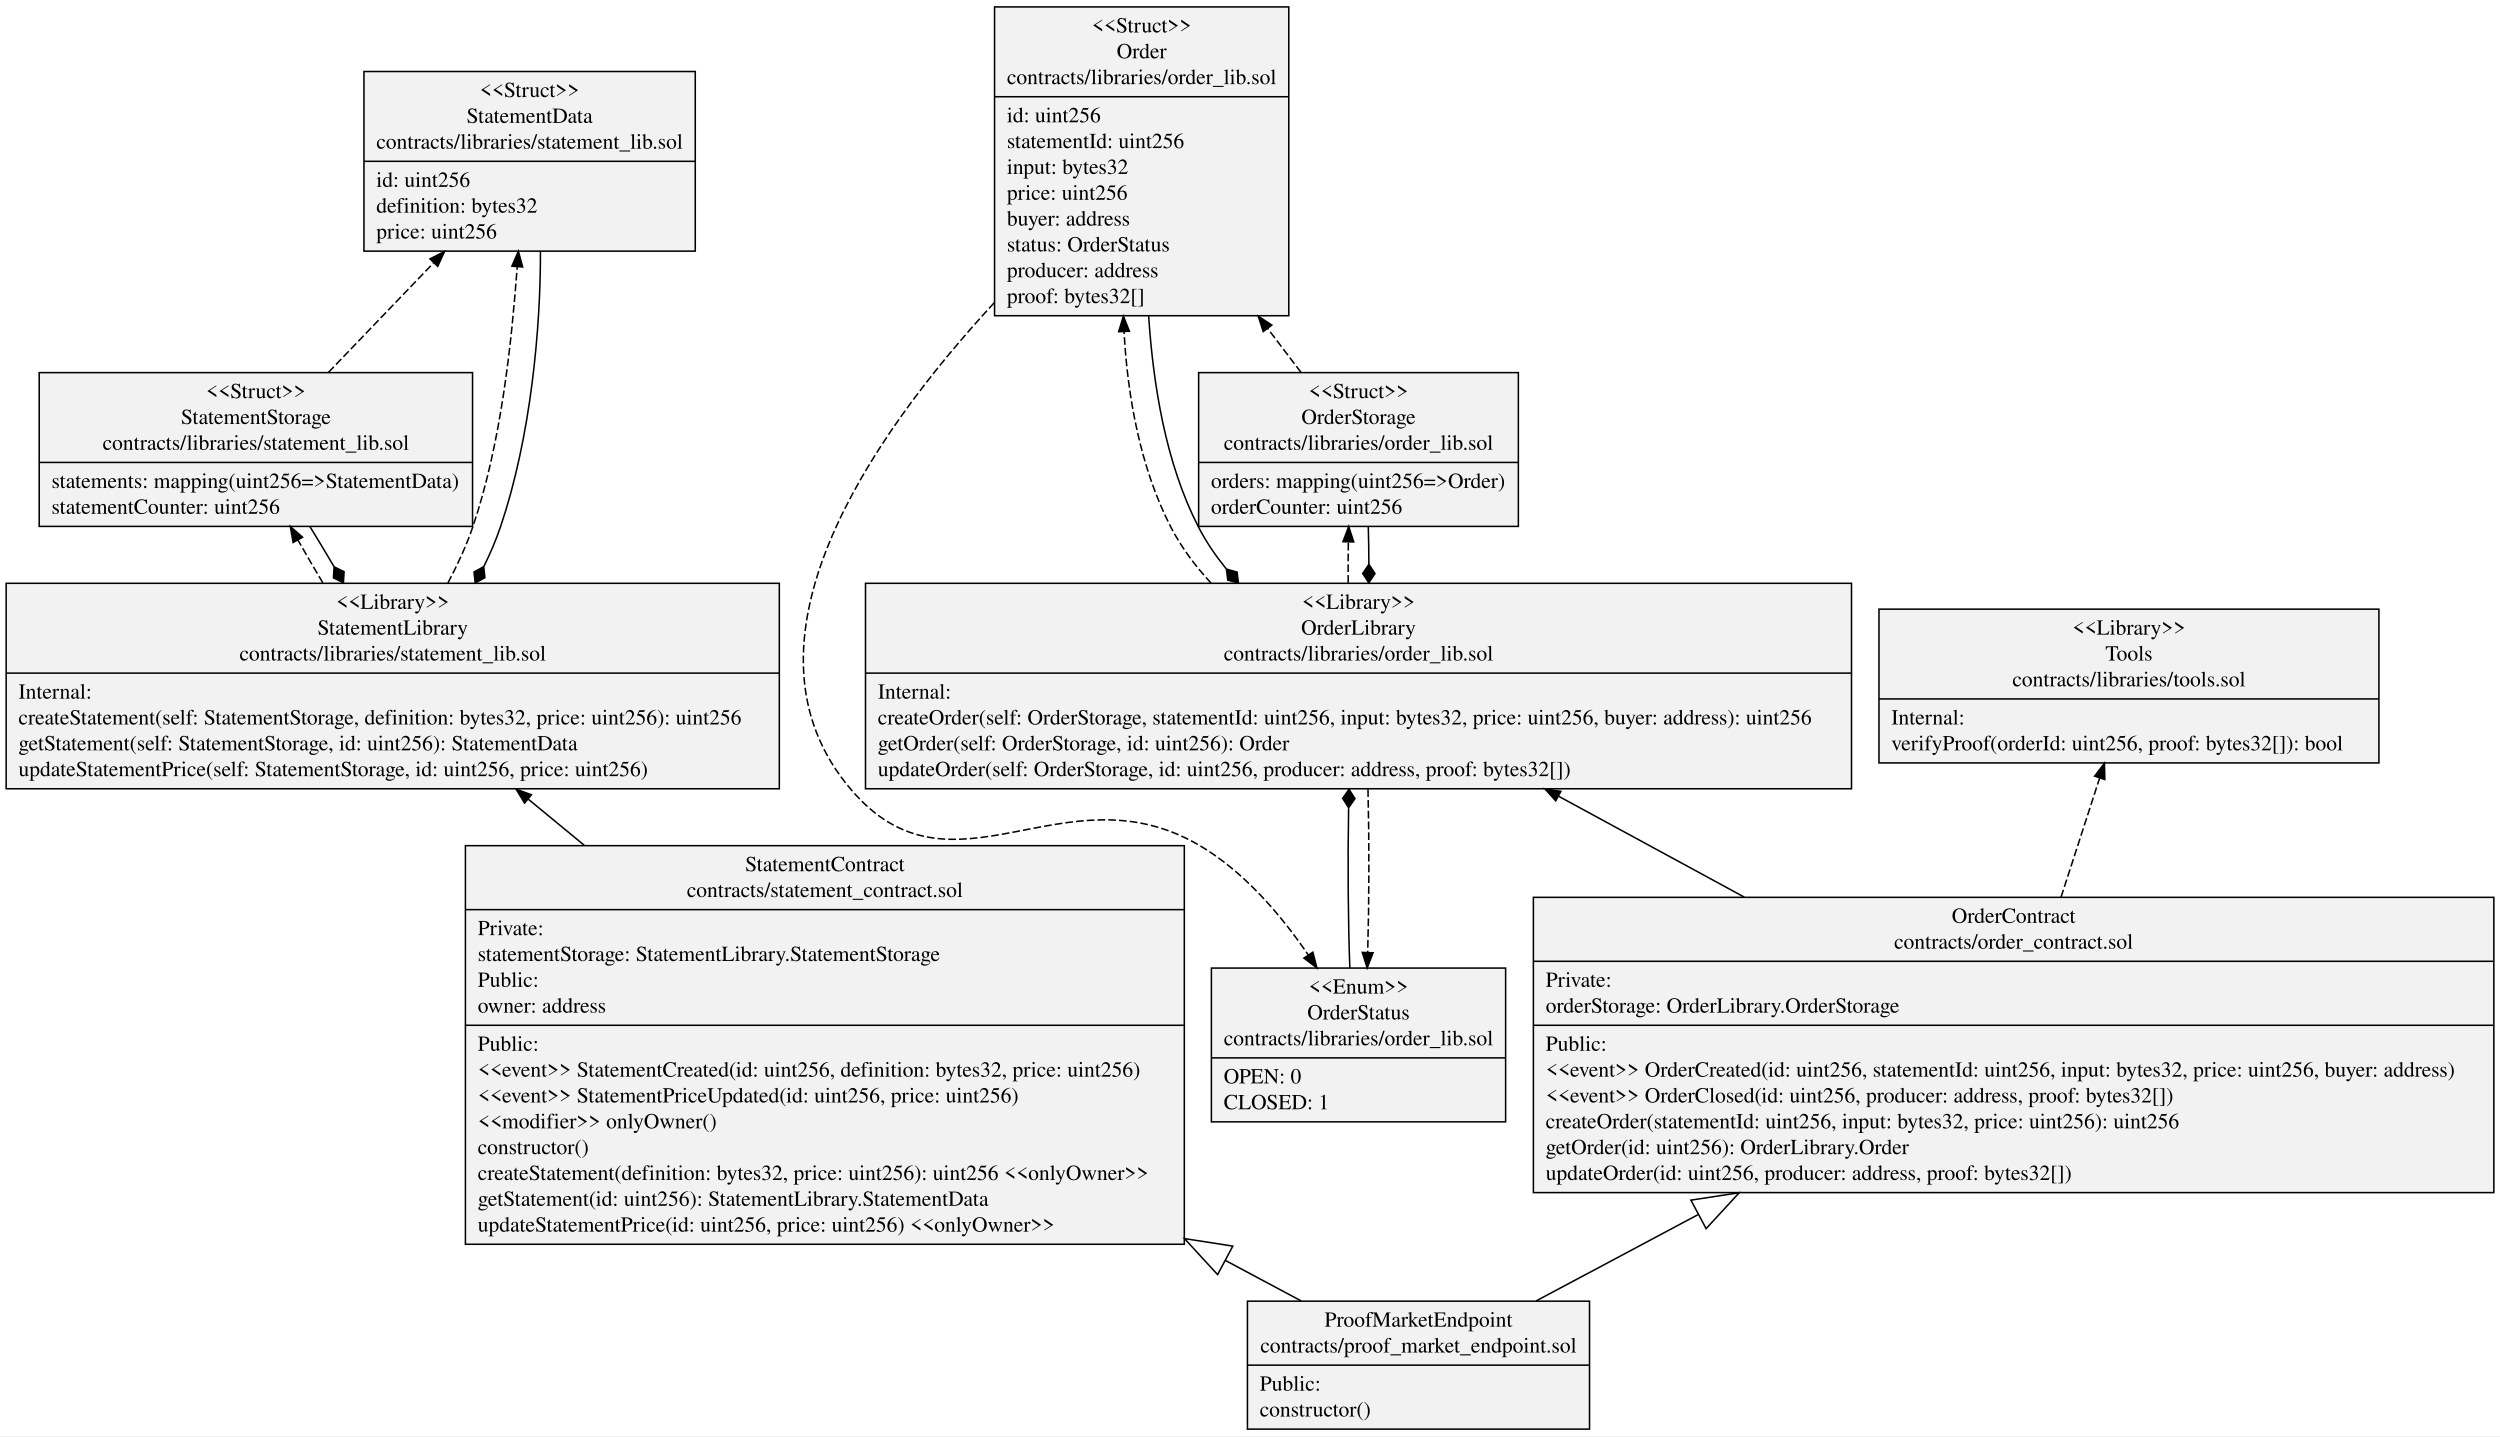
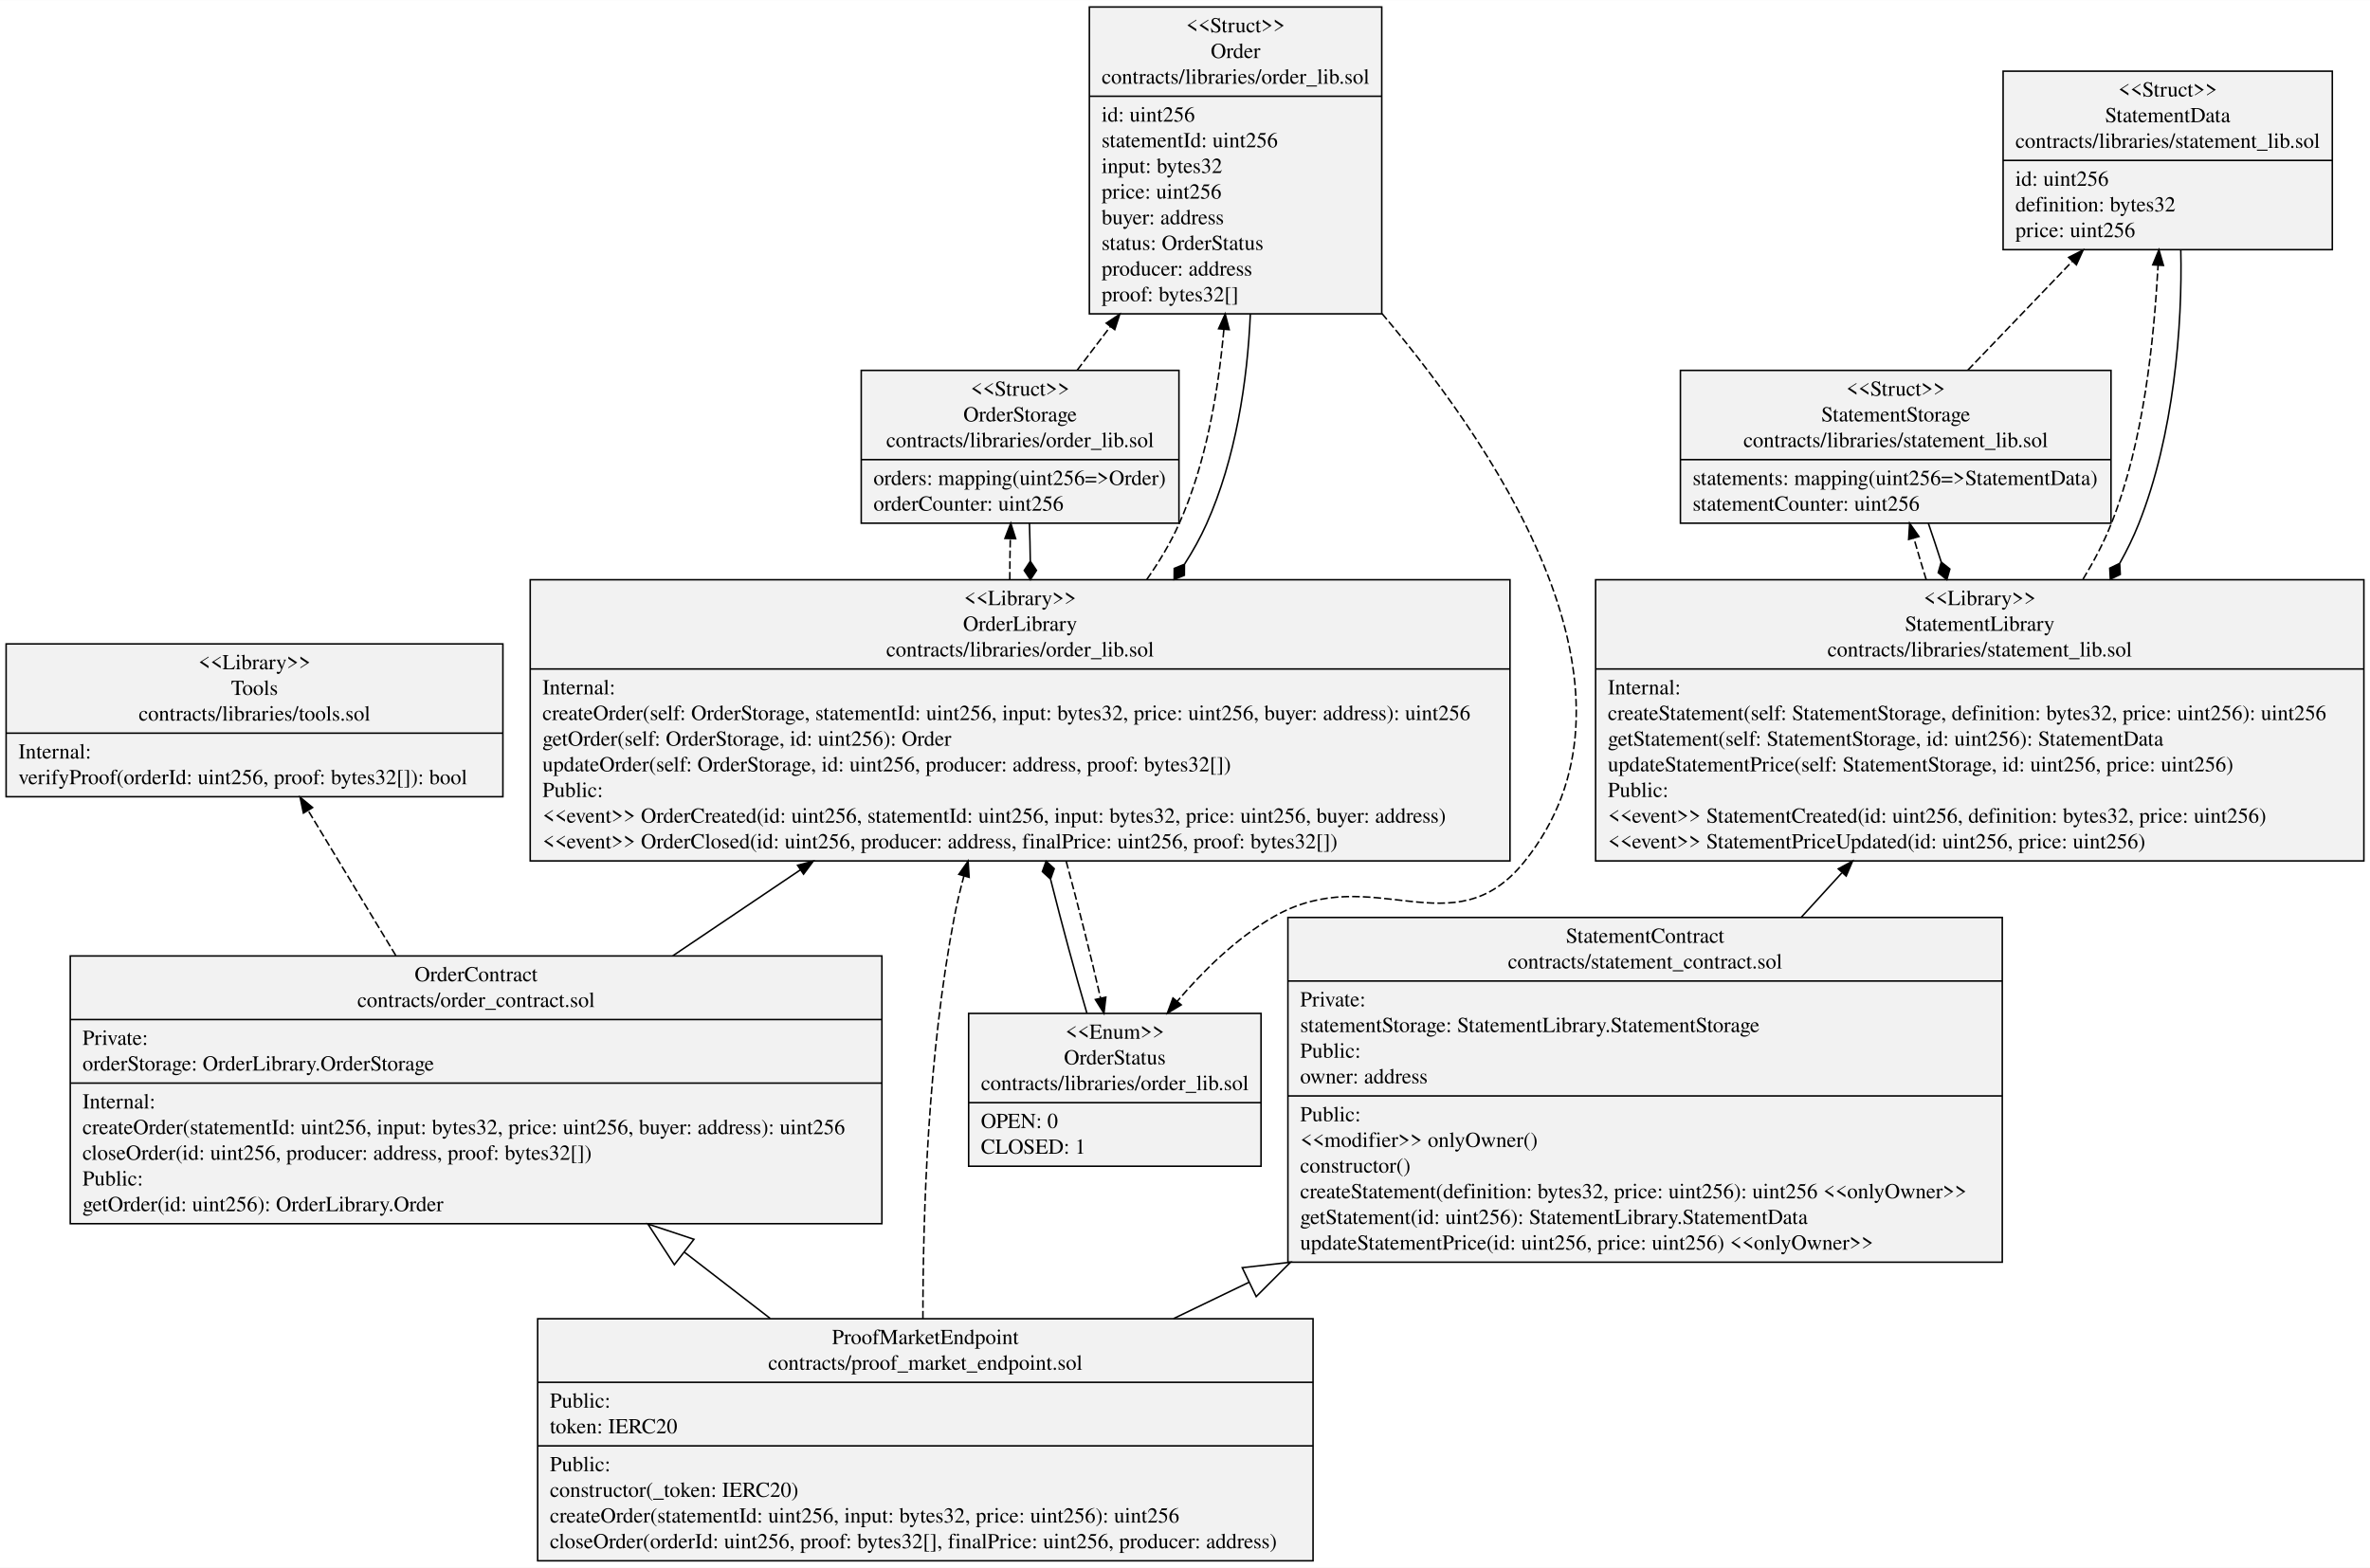
- <svg xmlns="http://www.w3.org/2000/svg" width="1626pt" height="934pt" viewBox="0.00 0.00 1625.66 933.80">
-   <g id="graph0" class="graph" transform="scale(1 1) rotate(0) translate(4 929.8)">
-     <polygon fill="white" stroke="transparent" points="-4,4 -4,-929.8 1621.66,-929.8 1621.66,4 -4,4" />
+ <svg xmlns="http://www.w3.org/2000/svg" width="1551pt" height="1026pt" viewBox="0.00 0.00 1550.93 1025.80">
+   <g id="graph0" class="graph" transform="scale(1 1) rotate(0) translate(4 1021.8)">
+     <polygon fill="white" stroke="transparent" points="-4,4 -4,-1021.8 1546.93,-1021.8 1546.93,4 -4,4" />
    <g id="node1" class="node">
-       <polygon fill="#f2f2f2" stroke="black" points="783.72,-200.3 783.72,-300.3 975.05,-300.3 975.05,-200.3 783.72,-200.3" />
-       <text text-anchor="middle" x="879.38" y="-283.7" font-family="Times,serif" font-size="14.00">&lt;&lt;Enum&gt;&gt;</text>
-       <text text-anchor="middle" x="879.38" y="-266.9" font-family="Times,serif" font-size="14.00">OrderStatus</text>
-       <text text-anchor="middle" x="879.38" y="-250.1" font-family="Times,serif" font-size="14.00">contracts/libraries/order_lib.sol</text>
-       <polyline fill="none" stroke="black" points="783.72,-241.9 975.05,-241.9 " />
-       <text text-anchor="start" x="791.72" y="-225.3" font-family="Times,serif" font-size="14.00">OPEN: 0</text>
-       <text text-anchor="start" x="791.72" y="-208.5" font-family="Times,serif" font-size="14.00">CLOSED: 1</text>
+       <polygon fill="#f2f2f2" stroke="black" points="629.88,-258.7 629.88,-358.7 821.22,-358.7 821.22,-258.7 629.88,-258.7" />
+       <text text-anchor="middle" x="725.55" y="-342.1" font-family="Times,serif" font-size="14.00">&lt;&lt;Enum&gt;&gt;</text>
+       <text text-anchor="middle" x="725.55" y="-325.3" font-family="Times,serif" font-size="14.00">OrderStatus</text>
+       <text text-anchor="middle" x="725.55" y="-308.5" font-family="Times,serif" font-size="14.00">contracts/libraries/order_lib.sol</text>
+       <polyline fill="none" stroke="black" points="629.88,-300.3 821.22,-300.3 " />
+       <text text-anchor="start" x="637.88" y="-283.7" font-family="Times,serif" font-size="14.00">OPEN: 0</text>
+       <text text-anchor="start" x="637.88" y="-266.9" font-family="Times,serif" font-size="14.00">CLOSED: 1</text>
    </g>
    <g id="node4" class="node">
-       <polygon fill="#f2f2f2" stroke="black" points="558.8,-416.9 558.8,-550.5 1199.97,-550.5 1199.97,-416.9 558.8,-416.9" />
-       <text text-anchor="middle" x="879.38" y="-533.9" font-family="Times,serif" font-size="14.00">&lt;&lt;Library&gt;&gt;</text>
-       <text text-anchor="middle" x="879.38" y="-517.1" font-family="Times,serif" font-size="14.00">OrderLibrary</text>
-       <text text-anchor="middle" x="879.38" y="-500.3" font-family="Times,serif" font-size="14.00">contracts/libraries/order_lib.sol</text>
-       <polyline fill="none" stroke="black" points="558.8,-492.1 1199.97,-492.1 " />
-       <text text-anchor="start" x="566.8" y="-475.5" font-family="Times,serif" font-size="14.00">Internal:</text>
-       <text text-anchor="start" x="566.8" y="-458.7" font-family="Times,serif" font-size="14.00">    createOrder(self: OrderStorage, statementId: uint256, input: bytes32, price: uint256, buyer: address): uint256</text>
-       <text text-anchor="start" x="566.8" y="-441.9" font-family="Times,serif" font-size="14.00">    getOrder(self: OrderStorage, id: uint256): Order</text>
-       <text text-anchor="start" x="566.8" y="-425.1" font-family="Times,serif" font-size="14.00">    updateOrder(self: OrderStorage, id: uint256, producer: address, proof: bytes32[])</text>
+       <polygon fill="#f2f2f2" stroke="black" points="342.97,-458.5 342.97,-642.5 984.13,-642.5 984.13,-458.5 342.97,-458.5" />
+       <text text-anchor="middle" x="663.55" y="-625.9" font-family="Times,serif" font-size="14.00">&lt;&lt;Library&gt;&gt;</text>
+       <text text-anchor="middle" x="663.55" y="-609.1" font-family="Times,serif" font-size="14.00">OrderLibrary</text>
+       <text text-anchor="middle" x="663.55" y="-592.3" font-family="Times,serif" font-size="14.00">contracts/libraries/order_lib.sol</text>
+       <polyline fill="none" stroke="black" points="342.97,-584.1 984.13,-584.1 " />
+       <text text-anchor="start" x="350.97" y="-567.5" font-family="Times,serif" font-size="14.00">Internal:</text>
+       <text text-anchor="start" x="350.97" y="-550.7" font-family="Times,serif" font-size="14.00">    createOrder(self: OrderStorage, statementId: uint256, input: bytes32, price: uint256, buyer: address): uint256</text>
+       <text text-anchor="start" x="350.97" y="-533.9" font-family="Times,serif" font-size="14.00">    getOrder(self: OrderStorage, id: uint256): Order</text>
+       <text text-anchor="start" x="350.97" y="-517.1" font-family="Times,serif" font-size="14.00">    updateOrder(self: OrderStorage, id: uint256, producer: address, proof: bytes32[])</text>
+       <text text-anchor="start" x="350.97" y="-500.3" font-family="Times,serif" font-size="14.00">Public:</text>
+       <text text-anchor="start" x="350.97" y="-483.5" font-family="Times,serif" font-size="14.00">    &lt;&lt;event&gt;&gt; OrderCreated(id: uint256, statementId: uint256, input: bytes32, price: uint256, buyer: address)</text>
+       <text text-anchor="start" x="350.97" y="-466.7" font-family="Times,serif" font-size="14.00">    &lt;&lt;event&gt;&gt; OrderClosed(id: uint256, producer: address, finalPrice: uint256, proof: bytes32[])</text>
    </g>
    <g id="edge3" class="edge">
-       <path fill="none" stroke="black" d="M873.75,-300.37C872.61,-330.5 872.34,-369.78 872.95,-404.16" />
-       <polygon fill="black" stroke="black" points="872.96,-404.58 877.09,-410.49 873.22,-416.57 869.09,-410.66 872.96,-404.58" />
+       <path fill="none" stroke="black" d="M707.28,-358.81C699.79,-384.09 691.18,-415.91 683.55,-446.28" />
+       <polygon fill="black" stroke="black" points="683.46,-446.63 685.89,-453.42 680.56,-458.28 678.13,-451.49 683.46,-446.63" />
    </g>
    <g id="node2" class="node">
-       <polygon fill="#f2f2f2" stroke="black" points="642.72,-724.5 642.72,-925.3 834.05,-925.3 834.05,-724.5 642.72,-724.5" />
-       <text text-anchor="middle" x="738.38" y="-908.7" font-family="Times,serif" font-size="14.00">&lt;&lt;Struct&gt;&gt;</text>
-       <text text-anchor="middle" x="738.38" y="-891.9" font-family="Times,serif" font-size="14.00">Order</text>
-       <text text-anchor="middle" x="738.38" y="-875.1" font-family="Times,serif" font-size="14.00">contracts/libraries/order_lib.sol</text>
-       <polyline fill="none" stroke="black" points="642.72,-866.9 834.05,-866.9 " />
-       <text text-anchor="start" x="650.72" y="-850.3" font-family="Times,serif" font-size="14.00">id: uint256</text>
-       <text text-anchor="start" x="650.72" y="-833.5" font-family="Times,serif" font-size="14.00">statementId: uint256</text>
-       <text text-anchor="start" x="650.72" y="-816.7" font-family="Times,serif" font-size="14.00">input: bytes32</text>
-       <text text-anchor="start" x="650.72" y="-799.9" font-family="Times,serif" font-size="14.00">price: uint256</text>
-       <text text-anchor="start" x="650.72" y="-783.1" font-family="Times,serif" font-size="14.00">buyer: address</text>
-       <text text-anchor="start" x="650.72" y="-766.3" font-family="Times,serif" font-size="14.00">status: OrderStatus</text>
-       <text text-anchor="start" x="650.72" y="-749.5" font-family="Times,serif" font-size="14.00">producer: address</text>
-       <text text-anchor="start" x="650.72" y="-732.7" font-family="Times,serif" font-size="14.00">proof: bytes32[]</text>
+       <polygon fill="#f2f2f2" stroke="black" points="708.88,-816.5 708.88,-1017.3 900.22,-1017.3 900.22,-816.5 708.88,-816.5" />
+       <text text-anchor="middle" x="804.55" y="-1000.7" font-family="Times,serif" font-size="14.00">&lt;&lt;Struct&gt;&gt;</text>
+       <text text-anchor="middle" x="804.55" y="-983.9" font-family="Times,serif" font-size="14.00">Order</text>
+       <text text-anchor="middle" x="804.55" y="-967.1" font-family="Times,serif" font-size="14.00">contracts/libraries/order_lib.sol</text>
+       <polyline fill="none" stroke="black" points="708.88,-958.9 900.22,-958.9 " />
+       <text text-anchor="start" x="716.88" y="-942.3" font-family="Times,serif" font-size="14.00">id: uint256</text>
+       <text text-anchor="start" x="716.88" y="-925.5" font-family="Times,serif" font-size="14.00">statementId: uint256</text>
+       <text text-anchor="start" x="716.88" y="-908.7" font-family="Times,serif" font-size="14.00">input: bytes32</text>
+       <text text-anchor="start" x="716.88" y="-891.9" font-family="Times,serif" font-size="14.00">price: uint256</text>
+       <text text-anchor="start" x="716.88" y="-875.1" font-family="Times,serif" font-size="14.00">buyer: address</text>
+       <text text-anchor="start" x="716.88" y="-858.3" font-family="Times,serif" font-size="14.00">status: OrderStatus</text>
+       <text text-anchor="start" x="716.88" y="-841.5" font-family="Times,serif" font-size="14.00">producer: address</text>
+       <text text-anchor="start" x="716.88" y="-824.7" font-family="Times,serif" font-size="14.00">proof: bytes32[]</text>
    </g>
    <g id="edge1" class="edge">
-       <path fill="none" stroke="black" stroke-dasharray="5,2" d="M642.49,-732.93C561.01,-644.65 469.02,-510.58 549.38,-416.4 615.4,-339.03 687.39,-431.41 775.38,-380.4 804.71,-363.4 829.06,-334.73 846.81,-308.71" />
-       <polygon fill="black" stroke="black" points="849.72,-310.65 852.34,-300.38 843.89,-306.78 849.72,-310.65" />
+       <path fill="none" stroke="black" stroke-dasharray="5,2" d="M900.34,-816.72C984.1,-717.76 1079.93,-565.39 993.55,-458 946.78,-399.85 894.31,-459.07 829.55,-422 805.42,-408.19 783.64,-386.9 766.32,-366.57" />
+       <polygon fill="black" stroke="black" points="768.99,-364.3 759.91,-358.84 763.6,-368.77 768.99,-364.3" />
    </g>
    <g id="edge4" class="edge">
-       <path fill="none" stroke="black" d="M742.93,-724.24C745.88,-680.07 753.83,-628.77 775.38,-587 780.28,-577.52 786.43,-568.48 793.3,-559.99" />
-       <polygon fill="black" stroke="black" points="793.5,-559.75 794.37,-552.59 801.32,-550.64 800.45,-557.8 793.5,-559.75" />
+       <path fill="none" stroke="black" d="M814.23,-816.41C812.36,-772.64 804.65,-721.61 785.55,-679 781.55,-670.08 776.7,-661.33 771.26,-652.87" />
+       <polygon fill="black" stroke="black" points="771.1,-652.62 764.42,-649.9 764.36,-642.69 771.04,-645.41 771.1,-652.62" />
    </g>
    <g id="node3" class="node">
-       <polygon fill="#f2f2f2" stroke="black" points="775.43,-587.5 775.43,-687.5 983.34,-687.5 983.34,-587.5 775.43,-587.5" />
-       <text text-anchor="middle" x="879.38" y="-670.9" font-family="Times,serif" font-size="14.00">&lt;&lt;Struct&gt;&gt;</text>
-       <text text-anchor="middle" x="879.38" y="-654.1" font-family="Times,serif" font-size="14.00">OrderStorage</text>
-       <text text-anchor="middle" x="879.38" y="-637.3" font-family="Times,serif" font-size="14.00">contracts/libraries/order_lib.sol</text>
-       <polyline fill="none" stroke="black" points="775.43,-629.1 983.34,-629.1 " />
-       <text text-anchor="start" x="783.43" y="-612.5" font-family="Times,serif" font-size="14.00">orders: mapping(uint256=&gt;Order)</text>
-       <text text-anchor="start" x="783.43" y="-595.7" font-family="Times,serif" font-size="14.00">orderCounter: uint256</text>
+       <polygon fill="#f2f2f2" stroke="black" points="559.59,-679.5 559.59,-779.5 767.51,-779.5 767.51,-679.5 559.59,-679.5" />
+       <text text-anchor="middle" x="663.55" y="-762.9" font-family="Times,serif" font-size="14.00">&lt;&lt;Struct&gt;&gt;</text>
+       <text text-anchor="middle" x="663.55" y="-746.1" font-family="Times,serif" font-size="14.00">OrderStorage</text>
+       <text text-anchor="middle" x="663.55" y="-729.3" font-family="Times,serif" font-size="14.00">contracts/libraries/order_lib.sol</text>
+       <polyline fill="none" stroke="black" points="559.59,-721.1 767.51,-721.1 " />
+       <text text-anchor="start" x="567.59" y="-704.5" font-family="Times,serif" font-size="14.00">orders: mapping(uint256=&gt;Order)</text>
+       <text text-anchor="start" x="567.59" y="-687.7" font-family="Times,serif" font-size="14.00">orderCounter: uint256</text>
    </g>
    <g id="edge2" class="edge">
-       <path fill="none" stroke="black" stroke-dasharray="5,2" d="M841.97,-687.7C835.14,-696.67 827.79,-706.35 820.25,-716.26" />
-       <polygon fill="black" stroke="black" points="817.44,-714.17 814.17,-724.24 823.01,-718.4 817.44,-714.17" />
+       <path fill="none" stroke="black" stroke-dasharray="5,2" d="M700.97,-779.7C707.79,-788.67 715.15,-798.35 722.68,-808.26" />
+       <polygon fill="black" stroke="black" points="719.92,-810.4 728.76,-816.24 725.49,-806.17 719.92,-810.4" />
    </g>
    <g id="edge5" class="edge">
-       <path fill="none" stroke="black" d="M885.74,-587.47C885.98,-579.63 886.11,-571.34 886.13,-563.02" />
-       <polygon fill="black" stroke="black" points="886.13,-562.84 882.11,-556.86 886.08,-550.84 890.11,-556.82 886.13,-562.84" />
+       <path fill="none" stroke="black" d="M669.67,-679.45C669.93,-671.62 670.12,-663.28 670.22,-654.75" />
+       <polygon fill="black" stroke="black" points="670.22,-654.59 666.26,-648.57 670.3,-642.59 674.26,-648.62 670.22,-654.59" />
    </g>
    <g id="edge8" class="edge">
-       <path fill="none" stroke="black" stroke-dasharray="5,2" d="M885.55,-416.57C886.39,-383.18 886.32,-342.98 885.36,-310.6" />
-       <polygon fill="black" stroke="black" points="888.85,-310.25 885.02,-300.37 881.86,-310.49 888.85,-310.25" />
+       <path fill="none" stroke="black" stroke-dasharray="5,2" d="M693.71,-458.28C701.83,-428.31 710.02,-395.79 716.17,-368.84" />
+       <polygon fill="black" stroke="black" points="719.65,-369.33 718.42,-358.81 712.82,-367.8 719.65,-369.33" />
    </g>
    <g id="edge7" class="edge">
-       <path fill="none" stroke="black" stroke-dasharray="5,2" d="M783.5,-550.64C773.24,-561.75 764.12,-573.95 757.38,-587 737.47,-625.59 729.17,-672.31 726.93,-714.03" />
-       <polygon fill="black" stroke="black" points="723.43,-714.1 726.5,-724.24 730.42,-714.4 723.43,-714.1" />
+       <path fill="none" stroke="black" stroke-dasharray="5,2" d="M746.47,-642.69C754.61,-654.25 761.92,-666.45 767.55,-679 785.2,-718.36 793.12,-764.91 796.91,-806.29" />
+       <polygon fill="black" stroke="black" points="793.44,-806.74 797.77,-816.41 800.41,-806.15 793.44,-806.74" />
    </g>
    <g id="edge6" class="edge">
-       <path fill="none" stroke="black" stroke-dasharray="5,2" d="M872.68,-550.84C872.59,-559.68 872.63,-568.71 872.78,-577.42" />
-       <polygon fill="black" stroke="black" points="869.29,-577.56 873.02,-587.47 876.28,-577.39 869.29,-577.56" />
+       <path fill="none" stroke="black" stroke-dasharray="5,2" d="M656.8,-642.59C656.82,-651.63 656.93,-660.62 657.14,-669.21" />
+       <polygon fill="black" stroke="black" points="653.65,-669.55 657.44,-679.45 660.64,-669.35 653.65,-669.55" />
    </g>
    <g id="node5" class="node">
-       <polygon fill="#f2f2f2" stroke="black" points="232.66,-766.5 232.66,-883.3 448.11,-883.3 448.11,-766.5 232.66,-766.5" />
-       <text text-anchor="middle" x="340.38" y="-866.7" font-family="Times,serif" font-size="14.00">&lt;&lt;Struct&gt;&gt;</text>
-       <text text-anchor="middle" x="340.38" y="-849.9" font-family="Times,serif" font-size="14.00">StatementData</text>
-       <text text-anchor="middle" x="340.38" y="-833.1" font-family="Times,serif" font-size="14.00">contracts/libraries/statement_lib.sol</text>
-       <polyline fill="none" stroke="black" points="232.66,-824.9 448.11,-824.9 " />
-       <text text-anchor="start" x="240.66" y="-808.3" font-family="Times,serif" font-size="14.00">id: uint256</text>
-       <text text-anchor="start" x="240.66" y="-791.5" font-family="Times,serif" font-size="14.00">definition: bytes32</text>
-       <text text-anchor="start" x="240.66" y="-774.7" font-family="Times,serif" font-size="14.00">price: uint256</text>
+       <polygon fill="#f2f2f2" stroke="black" points="1306.83,-858.5 1306.83,-975.3 1522.27,-975.3 1522.27,-858.5 1306.83,-858.5" />
+       <text text-anchor="middle" x="1414.55" y="-958.7" font-family="Times,serif" font-size="14.00">&lt;&lt;Struct&gt;&gt;</text>
+       <text text-anchor="middle" x="1414.55" y="-941.9" font-family="Times,serif" font-size="14.00">StatementData</text>
+       <text text-anchor="middle" x="1414.55" y="-925.1" font-family="Times,serif" font-size="14.00">contracts/libraries/statement_lib.sol</text>
+       <polyline fill="none" stroke="black" points="1306.83,-916.9 1522.27,-916.9 " />
+       <text text-anchor="start" x="1314.83" y="-900.3" font-family="Times,serif" font-size="14.00">id: uint256</text>
+       <text text-anchor="start" x="1314.83" y="-883.5" font-family="Times,serif" font-size="14.00">definition: bytes32</text>
+       <text text-anchor="start" x="1314.83" y="-866.7" font-family="Times,serif" font-size="14.00">price: uint256</text>
    </g>
    <g id="node7" class="node">
-       <polygon fill="#f2f2f2" stroke="black" points="0,-416.9 0,-550.5 502.77,-550.5 502.77,-416.9 0,-416.9" />
-       <text text-anchor="middle" x="251.38" y="-533.9" font-family="Times,serif" font-size="14.00">&lt;&lt;Library&gt;&gt;</text>
-       <text text-anchor="middle" x="251.38" y="-517.1" font-family="Times,serif" font-size="14.00">StatementLibrary</text>
-       <text text-anchor="middle" x="251.38" y="-500.3" font-family="Times,serif" font-size="14.00">contracts/libraries/statement_lib.sol</text>
-       <polyline fill="none" stroke="black" points="0,-492.1 502.77,-492.1 " />
-       <text text-anchor="start" x="8" y="-475.5" font-family="Times,serif" font-size="14.00">Internal:</text>
-       <text text-anchor="start" x="8" y="-458.7" font-family="Times,serif" font-size="14.00">    createStatement(self: StatementStorage, definition: bytes32, price: uint256): uint256</text>
-       <text text-anchor="start" x="8" y="-441.9" font-family="Times,serif" font-size="14.00">    getStatement(self: StatementStorage, id: uint256): StatementData</text>
-       <text text-anchor="start" x="8" y="-425.1" font-family="Times,serif" font-size="14.00">    updateStatementPrice(self: StatementStorage, id: uint256, price: uint256)</text>
+       <polygon fill="#f2f2f2" stroke="black" points="1040.17,-458.5 1040.17,-642.5 1542.93,-642.5 1542.93,-458.5 1040.17,-458.5" />
+       <text text-anchor="middle" x="1291.55" y="-625.9" font-family="Times,serif" font-size="14.00">&lt;&lt;Library&gt;&gt;</text>
+       <text text-anchor="middle" x="1291.55" y="-609.1" font-family="Times,serif" font-size="14.00">StatementLibrary</text>
+       <text text-anchor="middle" x="1291.55" y="-592.3" font-family="Times,serif" font-size="14.00">contracts/libraries/statement_lib.sol</text>
+       <polyline fill="none" stroke="black" points="1040.17,-584.1 1542.93,-584.1 " />
+       <text text-anchor="start" x="1048.17" y="-567.5" font-family="Times,serif" font-size="14.00">Internal:</text>
+       <text text-anchor="start" x="1048.17" y="-550.7" font-family="Times,serif" font-size="14.00">    createStatement(self: StatementStorage, definition: bytes32, price: uint256): uint256</text>
+       <text text-anchor="start" x="1048.17" y="-533.9" font-family="Times,serif" font-size="14.00">    getStatement(self: StatementStorage, id: uint256): StatementData</text>
+       <text text-anchor="start" x="1048.17" y="-517.1" font-family="Times,serif" font-size="14.00">    updateStatementPrice(self: StatementStorage, id: uint256, price: uint256)</text>
+       <text text-anchor="start" x="1048.17" y="-500.3" font-family="Times,serif" font-size="14.00">Public:</text>
+       <text text-anchor="start" x="1048.17" y="-483.5" font-family="Times,serif" font-size="14.00">    &lt;&lt;event&gt;&gt; StatementCreated(id: uint256, definition: bytes32, price: uint256)</text>
+       <text text-anchor="start" x="1048.17" y="-466.7" font-family="Times,serif" font-size="14.00">    &lt;&lt;event&gt;&gt; StatementPriceUpdated(id: uint256, price: uint256)</text>
    </g>
    <g id="edge10" class="edge">
-       <path fill="none" stroke="black" d="M347.43,-766.43C347.59,-717.52 341.44,-646.01 321.38,-587 318.49,-578.49 314.82,-569.92 310.68,-561.56" />
-       <polygon fill="black" stroke="black" points="310.56,-561.34 304.24,-557.88 304.99,-550.71 311.32,-554.17 310.56,-561.34" />
+       <path fill="none" stroke="black" d="M1423.11,-858.35C1424.27,-809.08 1418.69,-737.1 1395.55,-679 1392.1,-670.34 1387.91,-661.76 1383.22,-653.37" />
+       <polygon fill="black" stroke="black" points="1383.11,-653.19 1376.62,-650.05 1377.01,-642.85 1383.51,-645.99 1383.11,-653.19" />
    </g>
    <g id="node6" class="node">
-       <polygon fill="#f2f2f2" stroke="black" points="21.49,-587.5 21.49,-687.5 303.28,-687.5 303.28,-587.5 21.49,-587.5" />
-       <text text-anchor="middle" x="162.38" y="-670.9" font-family="Times,serif" font-size="14.00">&lt;&lt;Struct&gt;&gt;</text>
-       <text text-anchor="middle" x="162.38" y="-654.1" font-family="Times,serif" font-size="14.00">StatementStorage</text>
-       <text text-anchor="middle" x="162.38" y="-637.3" font-family="Times,serif" font-size="14.00">contracts/libraries/statement_lib.sol</text>
-       <polyline fill="none" stroke="black" points="21.49,-629.1 303.28,-629.1 " />
-       <text text-anchor="start" x="29.49" y="-612.5" font-family="Times,serif" font-size="14.00">statements: mapping(uint256=&gt;StatementData)</text>
-       <text text-anchor="start" x="29.49" y="-595.7" font-family="Times,serif" font-size="14.00">statementCounter: uint256</text>
+       <polygon fill="#f2f2f2" stroke="black" points="1095.66,-679.5 1095.66,-779.5 1377.44,-779.5 1377.44,-679.5 1095.66,-679.5" />
+       <text text-anchor="middle" x="1236.55" y="-762.9" font-family="Times,serif" font-size="14.00">&lt;&lt;Struct&gt;&gt;</text>
+       <text text-anchor="middle" x="1236.55" y="-746.1" font-family="Times,serif" font-size="14.00">StatementStorage</text>
+       <text text-anchor="middle" x="1236.55" y="-729.3" font-family="Times,serif" font-size="14.00">contracts/libraries/statement_lib.sol</text>
+       <polyline fill="none" stroke="black" points="1095.66,-721.1 1377.44,-721.1 " />
+       <text text-anchor="start" x="1103.66" y="-704.5" font-family="Times,serif" font-size="14.00">statements: mapping(uint256=&gt;StatementData)</text>
+       <text text-anchor="start" x="1103.66" y="-687.7" font-family="Times,serif" font-size="14.00">statementCounter: uint256</text>
    </g>
    <g id="edge9" class="edge">
-       <path fill="none" stroke="black" stroke-dasharray="5,2" d="M209.62,-687.7C230.53,-709.48 255.42,-735.4 277.84,-758.76" />
-       <polygon fill="black" stroke="black" points="275.58,-761.45 285.03,-766.24 280.63,-756.6 275.58,-761.45" />
+       <path fill="none" stroke="black" stroke-dasharray="5,2" d="M1283.78,-779.7C1304.69,-801.48 1329.58,-827.4 1352.01,-850.76" />
+       <polygon fill="black" stroke="black" points="1349.74,-853.45 1359.19,-858.24 1354.79,-848.6 1349.74,-853.45" />
    </g>
    <g id="edge11" class="edge">
-       <path fill="none" stroke="black" d="M197.49,-587.47C202.66,-579.08 208.01,-570.18 213.24,-561.27" />
-       <polygon fill="black" stroke="black" points="213.27,-561.21 212.83,-554.02 219.31,-550.84 219.75,-558.04 213.27,-561.21" />
+       <path fill="none" stroke="black" d="M1257.91,-679.45C1260.67,-671.44 1263.51,-662.89 1266.32,-654.16" />
+       <polygon fill="black" stroke="black" points="1266.36,-654.03 1264.37,-647.1 1269.99,-642.59 1271.99,-649.52 1266.36,-654.03" />
    </g>
    <g id="edge13" class="edge">
-       <path fill="none" stroke="black" stroke-dasharray="5,2" d="M287.25,-550.71C293.46,-562.4 299.22,-574.76 303.38,-587 322.11,-642.09 328.72,-708.07 332.35,-756.39" />
-       <polygon fill="black" stroke="black" points="328.87,-756.71 333.09,-766.43 335.85,-756.2 328.87,-756.71" />
+       <path fill="none" stroke="black" stroke-dasharray="5,2" d="M1359.13,-642.85C1366.24,-654.51 1372.65,-666.69 1377.55,-679 1399.15,-733.24 1405.45,-799.58 1408.26,-848.25" />
+       <polygon fill="black" stroke="black" points="1404.77,-848.56 1408.81,-858.35 1411.76,-848.18 1404.77,-848.56" />
    </g>
    <g id="edge12" class="edge">
-       <path fill="none" stroke="black" stroke-dasharray="5,2" d="M205.91,-550.84C200.4,-560.07 194.92,-569.49 189.78,-578.55" />
-       <polygon fill="black" stroke="black" points="186.61,-577.04 184.77,-587.47 192.72,-580.47 186.61,-577.04" />
+       <path fill="none" stroke="black" stroke-dasharray="5,2" d="M1256.5,-642.59C1253.65,-651.82 1250.91,-661.02 1248.4,-669.77" />
+       <polygon fill="black" stroke="black" points="1245.02,-668.87 1245.68,-679.45 1251.76,-670.77 1245.02,-668.87" />
    </g>
    <g id="node8" class="node">
-       <polygon fill="#f2f2f2" stroke="black" points="1217.83,-433.7 1217.83,-533.7 1542.93,-533.7 1542.93,-433.7 1217.83,-433.7" />
-       <text text-anchor="middle" x="1380.38" y="-517.1" font-family="Times,serif" font-size="14.00">&lt;&lt;Library&gt;&gt;</text>
-       <text text-anchor="middle" x="1380.38" y="-500.3" font-family="Times,serif" font-size="14.00">Tools</text>
-       <text text-anchor="middle" x="1380.38" y="-483.5" font-family="Times,serif" font-size="14.00">contracts/libraries/tools.sol</text>
-       <polyline fill="none" stroke="black" points="1217.83,-475.3 1542.93,-475.3 " />
-       <text text-anchor="start" x="1225.83" y="-458.7" font-family="Times,serif" font-size="14.00">Internal:</text>
-       <text text-anchor="start" x="1225.83" y="-441.9" font-family="Times,serif" font-size="14.00">    verifyProof(orderId: uint256, proof: bytes32[]): bool</text>
+       <polygon fill="#f2f2f2" stroke="black" points="0,-500.5 0,-600.5 325.1,-600.5 325.1,-500.5 0,-500.5" />
+       <text text-anchor="middle" x="162.55" y="-583.9" font-family="Times,serif" font-size="14.00">&lt;&lt;Library&gt;&gt;</text>
+       <text text-anchor="middle" x="162.55" y="-567.1" font-family="Times,serif" font-size="14.00">Tools</text>
+       <text text-anchor="middle" x="162.55" y="-550.3" font-family="Times,serif" font-size="14.00">contracts/libraries/tools.sol</text>
+       <polyline fill="none" stroke="black" points="0,-542.1 325.1,-542.1 " />
+       <text text-anchor="start" x="8" y="-525.5" font-family="Times,serif" font-size="14.00">Internal:</text>
+       <text text-anchor="start" x="8" y="-508.7" font-family="Times,serif" font-size="14.00">    verifyProof(orderId: uint256, proof: bytes32[]): bool</text>
    </g>
    <g id="node9" class="node">
-       <polygon fill="#f2f2f2" stroke="black" points="993.1,-154.3 993.1,-346.3 1617.66,-346.3 1617.66,-154.3 993.1,-154.3" />
-       <text text-anchor="middle" x="1305.38" y="-329.7" font-family="Times,serif" font-size="14.00">OrderContract</text>
-       <text text-anchor="middle" x="1305.38" y="-312.9" font-family="Times,serif" font-size="14.00">contracts/order_contract.sol</text>
-       <polyline fill="none" stroke="black" points="993.1,-304.7 1617.66,-304.7 " />
-       <text text-anchor="start" x="1001.1" y="-288.1" font-family="Times,serif" font-size="14.00">Private:</text>
-       <text text-anchor="start" x="1001.1" y="-271.3" font-family="Times,serif" font-size="14.00">   orderStorage: OrderLibrary.OrderStorage</text>
-       <polyline fill="none" stroke="black" points="993.1,-263.1 1617.66,-263.1 " />
-       <text text-anchor="start" x="1001.1" y="-246.5" font-family="Times,serif" font-size="14.00">Public:</text>
-       <text text-anchor="start" x="1001.1" y="-229.7" font-family="Times,serif" font-size="14.00">    &lt;&lt;event&gt;&gt; OrderCreated(id: uint256, statementId: uint256, input: bytes32, price: uint256, buyer: address)</text>
-       <text text-anchor="start" x="1001.1" y="-212.9" font-family="Times,serif" font-size="14.00">    &lt;&lt;event&gt;&gt; OrderClosed(id: uint256, producer: address, proof: bytes32[])</text>
-       <text text-anchor="start" x="1001.1" y="-196.1" font-family="Times,serif" font-size="14.00">    createOrder(statementId: uint256, input: bytes32, price: uint256): uint256</text>
-       <text text-anchor="start" x="1001.1" y="-179.3" font-family="Times,serif" font-size="14.00">    getOrder(id: uint256): OrderLibrary.Order</text>
-       <text text-anchor="start" x="1001.1" y="-162.5" font-family="Times,serif" font-size="14.00">    updateOrder(id: uint256, producer: address, proof: bytes32[])</text>
+       <polygon fill="#f2f2f2" stroke="black" points="41.98,-221.1 41.98,-396.3 573.12,-396.3 573.12,-221.1 41.98,-221.1" />
+       <text text-anchor="middle" x="307.55" y="-379.7" font-family="Times,serif" font-size="14.00">OrderContract</text>
+       <text text-anchor="middle" x="307.55" y="-362.9" font-family="Times,serif" font-size="14.00">contracts/order_contract.sol</text>
+       <polyline fill="none" stroke="black" points="41.98,-354.7 573.12,-354.7 " />
+       <text text-anchor="start" x="49.98" y="-338.1" font-family="Times,serif" font-size="14.00">Private:</text>
+       <text text-anchor="start" x="49.98" y="-321.3" font-family="Times,serif" font-size="14.00">   orderStorage: OrderLibrary.OrderStorage</text>
+       <polyline fill="none" stroke="black" points="41.98,-313.1 573.12,-313.1 " />
+       <text text-anchor="start" x="49.98" y="-296.5" font-family="Times,serif" font-size="14.00">Internal:</text>
+       <text text-anchor="start" x="49.98" y="-279.7" font-family="Times,serif" font-size="14.00">    createOrder(statementId: uint256, input: bytes32, price: uint256, buyer: address): uint256</text>
+       <text text-anchor="start" x="49.98" y="-262.9" font-family="Times,serif" font-size="14.00">    closeOrder(id: uint256, producer: address, proof: bytes32[])</text>
+       <text text-anchor="start" x="49.98" y="-246.1" font-family="Times,serif" font-size="14.00">Public:</text>
+       <text text-anchor="start" x="49.98" y="-229.3" font-family="Times,serif" font-size="14.00">    getOrder(id: uint256): OrderLibrary.Order</text>
    </g>
    <g id="edge14" class="edge">
-       <path fill="none" stroke="black" d="M1130.27,-346.42C1089.9,-368.35 1047.66,-391.29 1009.6,-411.97" />
-       <polygon fill="black" stroke="black" points="1007.64,-409.05 1000.53,-416.9 1010.98,-415.2 1007.64,-409.05" />
+       <path fill="none" stroke="black" d="M436.33,-396.44C463.39,-414.67 492.1,-434.01 519.67,-452.58" />
+       <polygon fill="black" stroke="black" points="517.94,-455.64 528.19,-458.32 521.85,-449.83 517.94,-455.64" />
    </g>
    <g id="edge15" class="edge">
-       <path fill="none" stroke="black" stroke-dasharray="5,2" d="M1336.21,-346.42C1344.7,-372.6 1353.65,-400.23 1361.27,-423.72" />
-       <polygon fill="black" stroke="black" points="1358.03,-425.08 1364.44,-433.51 1364.69,-422.92 1358.03,-425.08" />
+       <path fill="none" stroke="black" stroke-dasharray="5,2" d="M255,-396.61C235.9,-428.19 214.8,-463.09 197.59,-491.56" />
+       <polygon fill="black" stroke="black" points="194.56,-489.81 192.38,-500.17 200.55,-493.43 194.56,-489.81" />
    </g>
    <g id="node10" class="node">
-       <polygon fill="#f2f2f2" stroke="black" points="807.16,-0.5 807.16,-83.7 1029.61,-83.7 1029.61,-0.5 807.16,-0.5" />
-       <text text-anchor="middle" x="918.38" y="-67.1" font-family="Times,serif" font-size="14.00">ProofMarketEndpoint</text>
-       <text text-anchor="middle" x="918.38" y="-50.3" font-family="Times,serif" font-size="14.00">contracts/proof_market_endpoint.sol</text>
-       <polyline fill="none" stroke="black" points="807.16,-42.1 1029.61,-42.1 " />
-       <text text-anchor="start" x="815.16" y="-25.5" font-family="Times,serif" font-size="14.00">Public:</text>
-       <text text-anchor="start" x="815.16" y="-8.7" font-family="Times,serif" font-size="14.00">    constructor()</text>
+       <polygon fill="#f2f2f2" stroke="black" points="347.84,-0.5 347.84,-158.9 855.26,-158.9 855.26,-0.5 347.84,-0.5" />
+       <text text-anchor="middle" x="601.55" y="-142.3" font-family="Times,serif" font-size="14.00">ProofMarketEndpoint</text>
+       <text text-anchor="middle" x="601.55" y="-125.5" font-family="Times,serif" font-size="14.00">contracts/proof_market_endpoint.sol</text>
+       <polyline fill="none" stroke="black" points="347.84,-117.3 855.26,-117.3 " />
+       <text text-anchor="start" x="355.84" y="-100.7" font-family="Times,serif" font-size="14.00">Public:</text>
+       <text text-anchor="start" x="355.84" y="-83.9" font-family="Times,serif" font-size="14.00">   token: IERC20</text>
+       <polyline fill="none" stroke="black" points="347.84,-75.7 855.26,-75.7 " />
+       <text text-anchor="start" x="355.84" y="-59.1" font-family="Times,serif" font-size="14.00">Public:</text>
+       <text text-anchor="start" x="355.84" y="-42.3" font-family="Times,serif" font-size="14.00">    constructor(_token: IERC20)</text>
+       <text text-anchor="start" x="355.84" y="-25.5" font-family="Times,serif" font-size="14.00">    createOrder(statementId: uint256, input: bytes32, price: uint256): uint256</text>
+       <text text-anchor="start" x="355.84" y="-8.7" font-family="Times,serif" font-size="14.00">    closeOrder(orderId: uint256, proof: bytes32[], finalPrice: uint256, producer: address)</text>
+     </g>
+     <g id="edge18" class="edge">
+       <path fill="none" stroke="black" stroke-dasharray="5,2" d="M599.96,-159.03C599.94,-228.69 603.39,-332.99 620.55,-422 622.24,-430.76 624.38,-439.74 626.8,-448.69" />
+       <polygon fill="black" stroke="black" points="623.45,-449.69 629.53,-458.37 630.19,-447.79 623.45,-449.69" />
    </g>
    <g id="edge17" class="edge">
-       <path fill="none" stroke="black" d="M994.84,-83.84C1025.57,-100.21 1062.6,-119.94 1100.22,-139.99" />
-       <polygon fill="none" stroke="black" points="1095.55,-149.39 1126.96,-154.23 1105.42,-130.86 1095.55,-149.39" />
+       <path fill="none" stroke="black" d="M499.96,-159.14C481.81,-173.15 462.64,-187.95 443.71,-202.57" />
+       <polygon fill="none" stroke="black" points="437.29,-194.26 419.96,-220.91 450.12,-210.89 437.29,-194.26" />
    </g>
    <g id="node11" class="node">
-       <polygon fill="#f2f2f2" stroke="black" points="298.64,-120.7 298.64,-379.9 766.12,-379.9 766.12,-120.7 298.64,-120.7" />
-       <text text-anchor="middle" x="532.38" y="-363.3" font-family="Times,serif" font-size="14.00">StatementContract</text>
-       <text text-anchor="middle" x="532.38" y="-346.5" font-family="Times,serif" font-size="14.00">contracts/statement_contract.sol</text>
-       <polyline fill="none" stroke="black" points="298.64,-338.3 766.12,-338.3 " />
-       <text text-anchor="start" x="306.64" y="-321.7" font-family="Times,serif" font-size="14.00">Private:</text>
-       <text text-anchor="start" x="306.64" y="-304.9" font-family="Times,serif" font-size="14.00">   statementStorage: StatementLibrary.StatementStorage</text>
-       <text text-anchor="start" x="306.64" y="-288.1" font-family="Times,serif" font-size="14.00">Public:</text>
-       <text text-anchor="start" x="306.64" y="-271.3" font-family="Times,serif" font-size="14.00">   owner: address</text>
-       <polyline fill="none" stroke="black" points="298.64,-263.1 766.12,-263.1 " />
-       <text text-anchor="start" x="306.64" y="-246.5" font-family="Times,serif" font-size="14.00">Public:</text>
-       <text text-anchor="start" x="306.64" y="-229.7" font-family="Times,serif" font-size="14.00">    &lt;&lt;event&gt;&gt; StatementCreated(id: uint256, definition: bytes32, price: uint256)</text>
-       <text text-anchor="start" x="306.64" y="-212.9" font-family="Times,serif" font-size="14.00">    &lt;&lt;event&gt;&gt; StatementPriceUpdated(id: uint256, price: uint256)</text>
-       <text text-anchor="start" x="306.64" y="-196.1" font-family="Times,serif" font-size="14.00">    &lt;&lt;modifier&gt;&gt; onlyOwner()</text>
-       <text text-anchor="start" x="306.64" y="-179.3" font-family="Times,serif" font-size="14.00">    constructor()</text>
-       <text text-anchor="start" x="306.64" y="-162.5" font-family="Times,serif" font-size="14.00">    createStatement(definition: bytes32, price: uint256): uint256 &lt;&lt;onlyOwner&gt;&gt;</text>
-       <text text-anchor="start" x="306.64" y="-145.7" font-family="Times,serif" font-size="14.00">    getStatement(id: uint256): StatementLibrary.StatementData</text>
-       <text text-anchor="start" x="306.64" y="-128.9" font-family="Times,serif" font-size="14.00">    updateStatementPrice(id: uint256, price: uint256) &lt;&lt;onlyOwner&gt;&gt;</text>
+       <polygon fill="#f2f2f2" stroke="black" points="838.81,-195.9 838.81,-421.5 1306.29,-421.5 1306.29,-195.9 838.81,-195.9" />
+       <text text-anchor="middle" x="1072.55" y="-404.9" font-family="Times,serif" font-size="14.00">StatementContract</text>
+       <text text-anchor="middle" x="1072.55" y="-388.1" font-family="Times,serif" font-size="14.00">contracts/statement_contract.sol</text>
+       <polyline fill="none" stroke="black" points="838.81,-379.9 1306.29,-379.9 " />
+       <text text-anchor="start" x="846.81" y="-363.3" font-family="Times,serif" font-size="14.00">Private:</text>
+       <text text-anchor="start" x="846.81" y="-346.5" font-family="Times,serif" font-size="14.00">   statementStorage: StatementLibrary.StatementStorage</text>
+       <text text-anchor="start" x="846.81" y="-329.7" font-family="Times,serif" font-size="14.00">Public:</text>
+       <text text-anchor="start" x="846.81" y="-312.9" font-family="Times,serif" font-size="14.00">   owner: address</text>
+       <polyline fill="none" stroke="black" points="838.81,-304.7 1306.29,-304.7 " />
+       <text text-anchor="start" x="846.81" y="-288.1" font-family="Times,serif" font-size="14.00">Public:</text>
+       <text text-anchor="start" x="846.81" y="-271.3" font-family="Times,serif" font-size="14.00">    &lt;&lt;modifier&gt;&gt; onlyOwner()</text>
+       <text text-anchor="start" x="846.81" y="-254.5" font-family="Times,serif" font-size="14.00">    constructor()</text>
+       <text text-anchor="start" x="846.81" y="-237.7" font-family="Times,serif" font-size="14.00">    createStatement(definition: bytes32, price: uint256): uint256 &lt;&lt;onlyOwner&gt;&gt;</text>
+       <text text-anchor="start" x="846.81" y="-220.9" font-family="Times,serif" font-size="14.00">    getStatement(id: uint256): StatementLibrary.StatementData</text>
+       <text text-anchor="start" x="846.81" y="-204.1" font-family="Times,serif" font-size="14.00">    updateStatementPrice(id: uint256, price: uint256) &lt;&lt;onlyOwner&gt;&gt;</text>
    </g>
    <g id="edge16" class="edge">
-       <path fill="none" stroke="black" d="M842.12,-83.84C827.01,-91.91 810.36,-100.81 792.87,-110.15" />
-       <polygon fill="none" stroke="black" points="787.75,-100.98 766.24,-124.38 797.65,-119.5 787.75,-100.98" />
-     </g>
-     <g id="edge18" class="edge">
-       <path fill="none" stroke="black" d="M375.86,-380.19C363.47,-390.4 351.25,-400.46 339.59,-410.06" />
-       <polygon fill="black" stroke="black" points="337.11,-407.57 331.61,-416.63 341.56,-412.98 337.11,-407.57" />
+       <path fill="none" stroke="black" d="M763.97,-158.98C780.01,-166.71 796.56,-174.68 813.26,-182.73" />
+       <polygon fill="none" stroke="black" points="808.93,-192.31 840.52,-195.87 818.05,-173.39 808.93,-192.31" />
+     </g>
+     <g id="edge19" class="edge">
+       <path fill="none" stroke="black" d="M1174.68,-421.53C1183.56,-431.26 1192.52,-441.06 1201.3,-450.68" />
+       <polygon fill="black" stroke="black" points="1198.97,-453.32 1208.3,-458.34 1204.14,-448.6 1198.97,-453.32" />
    </g>
  </g>
</svg>
